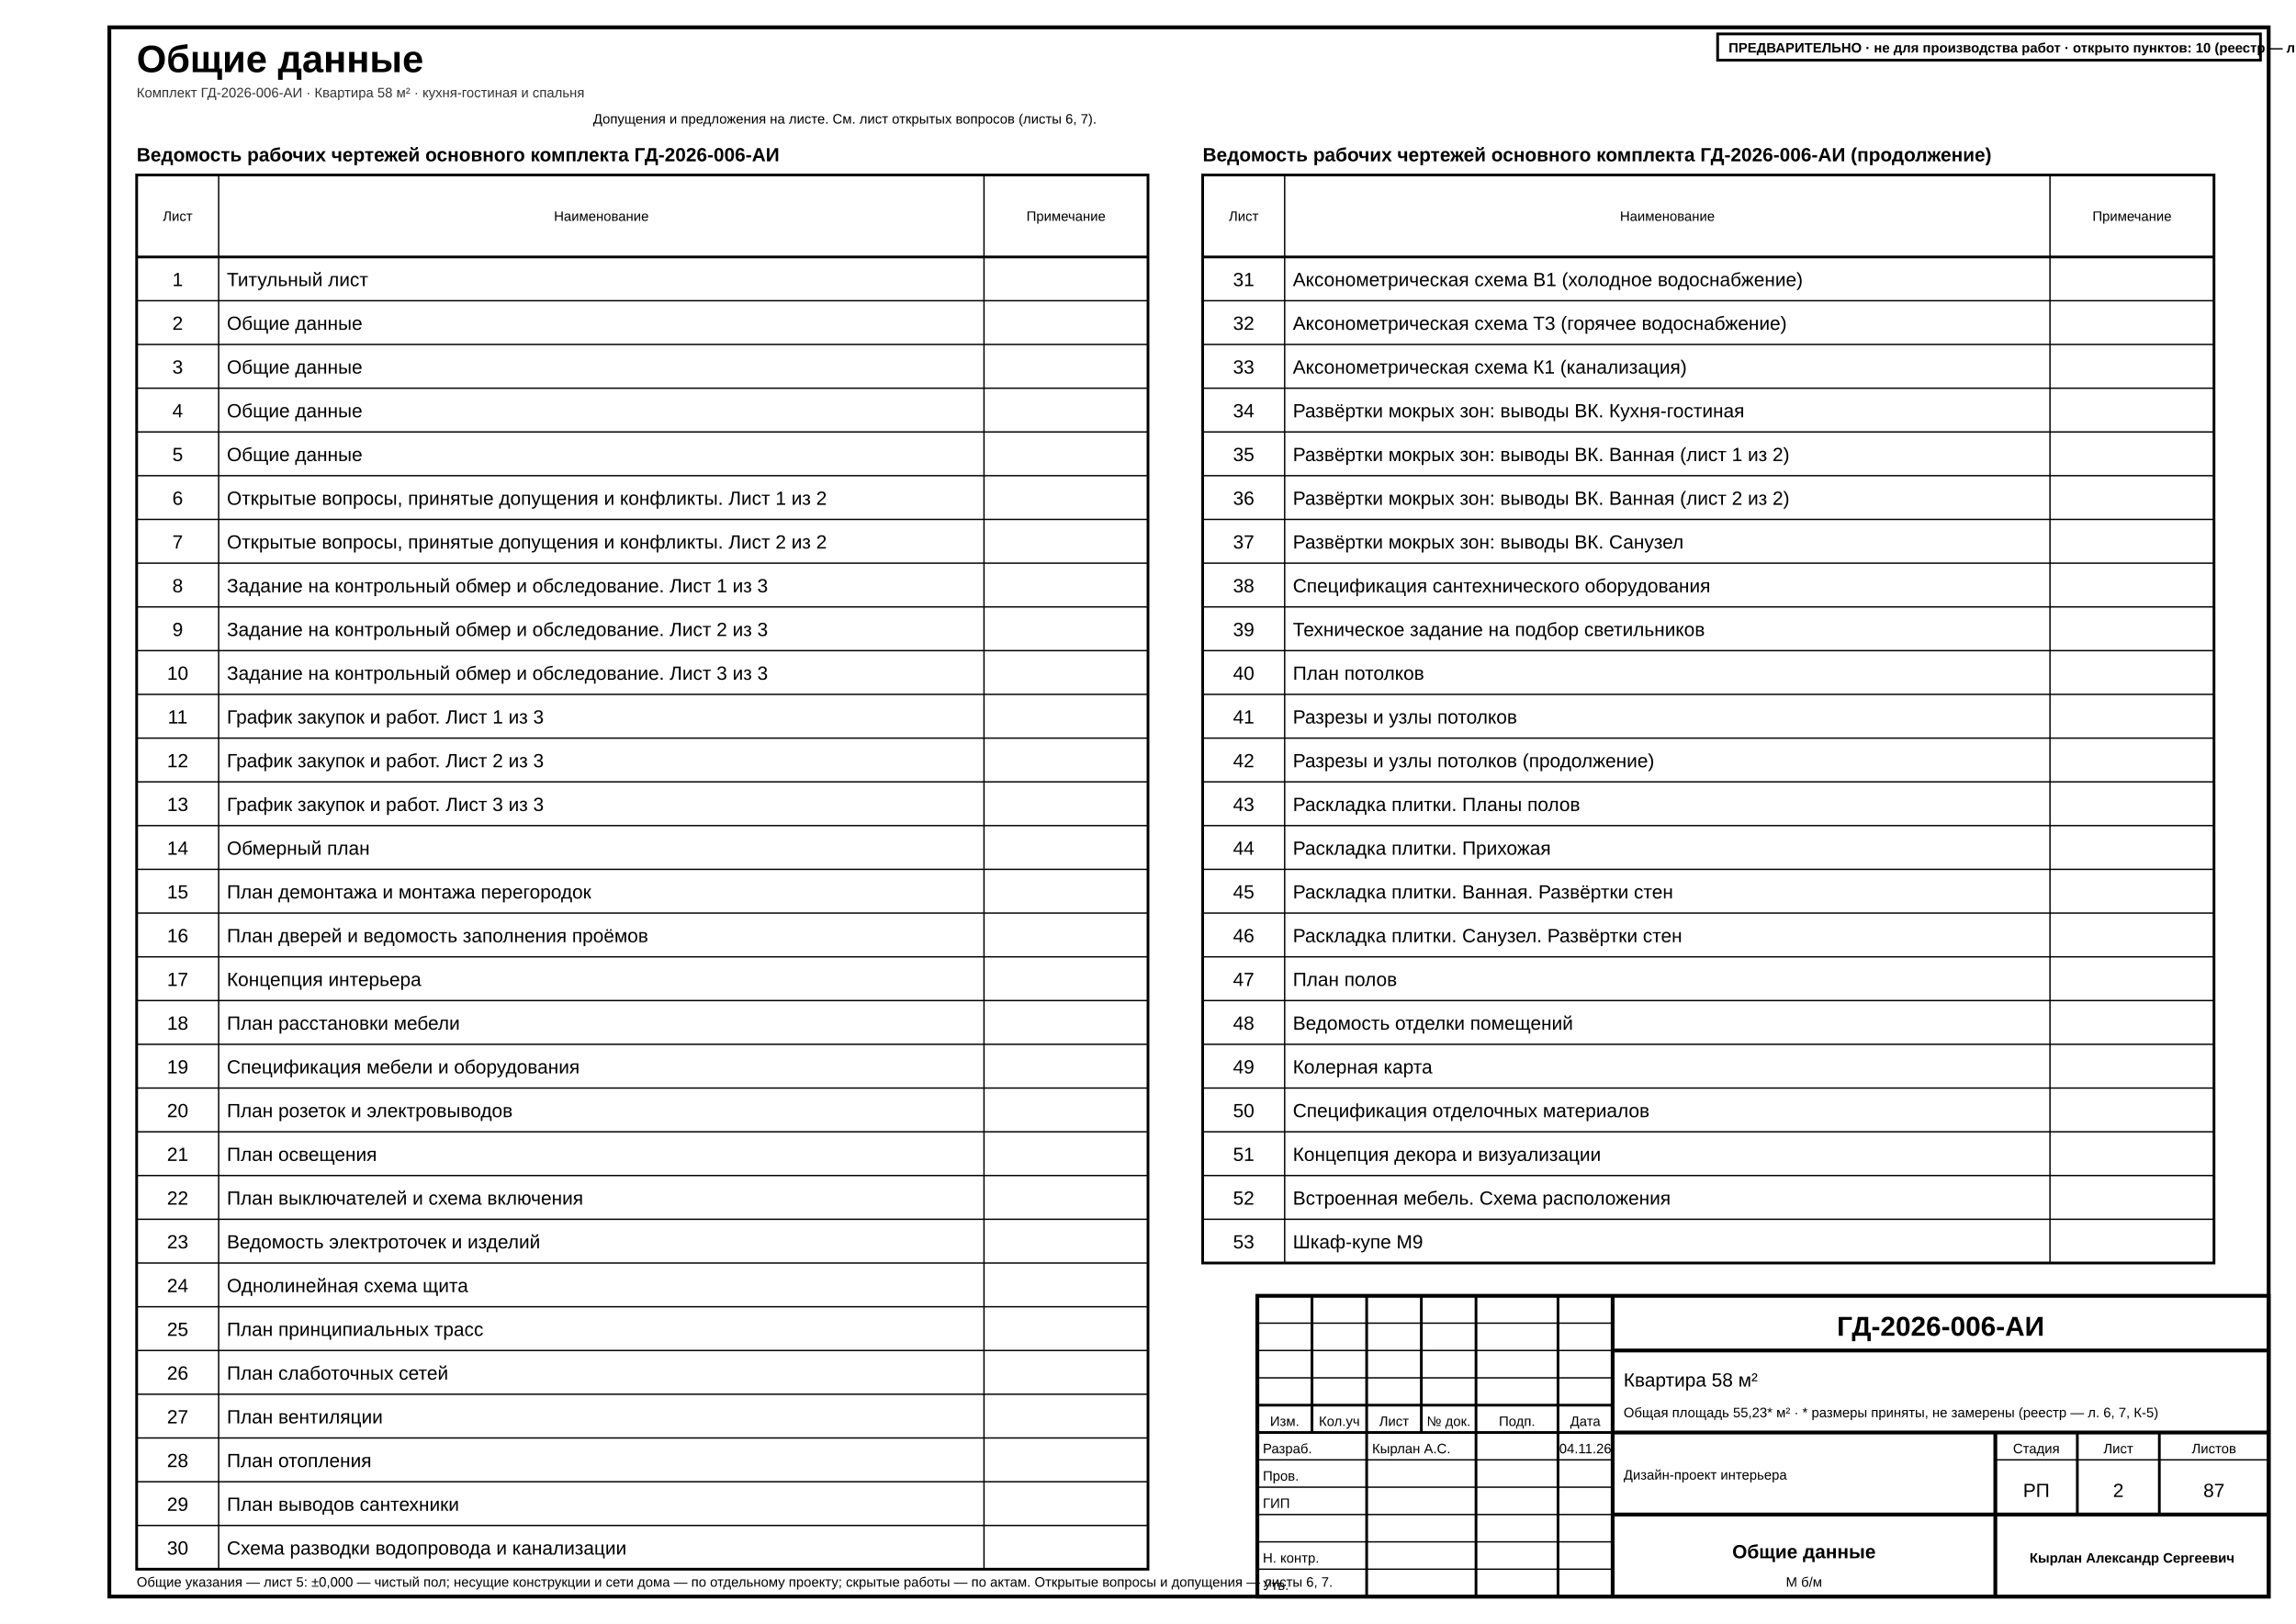
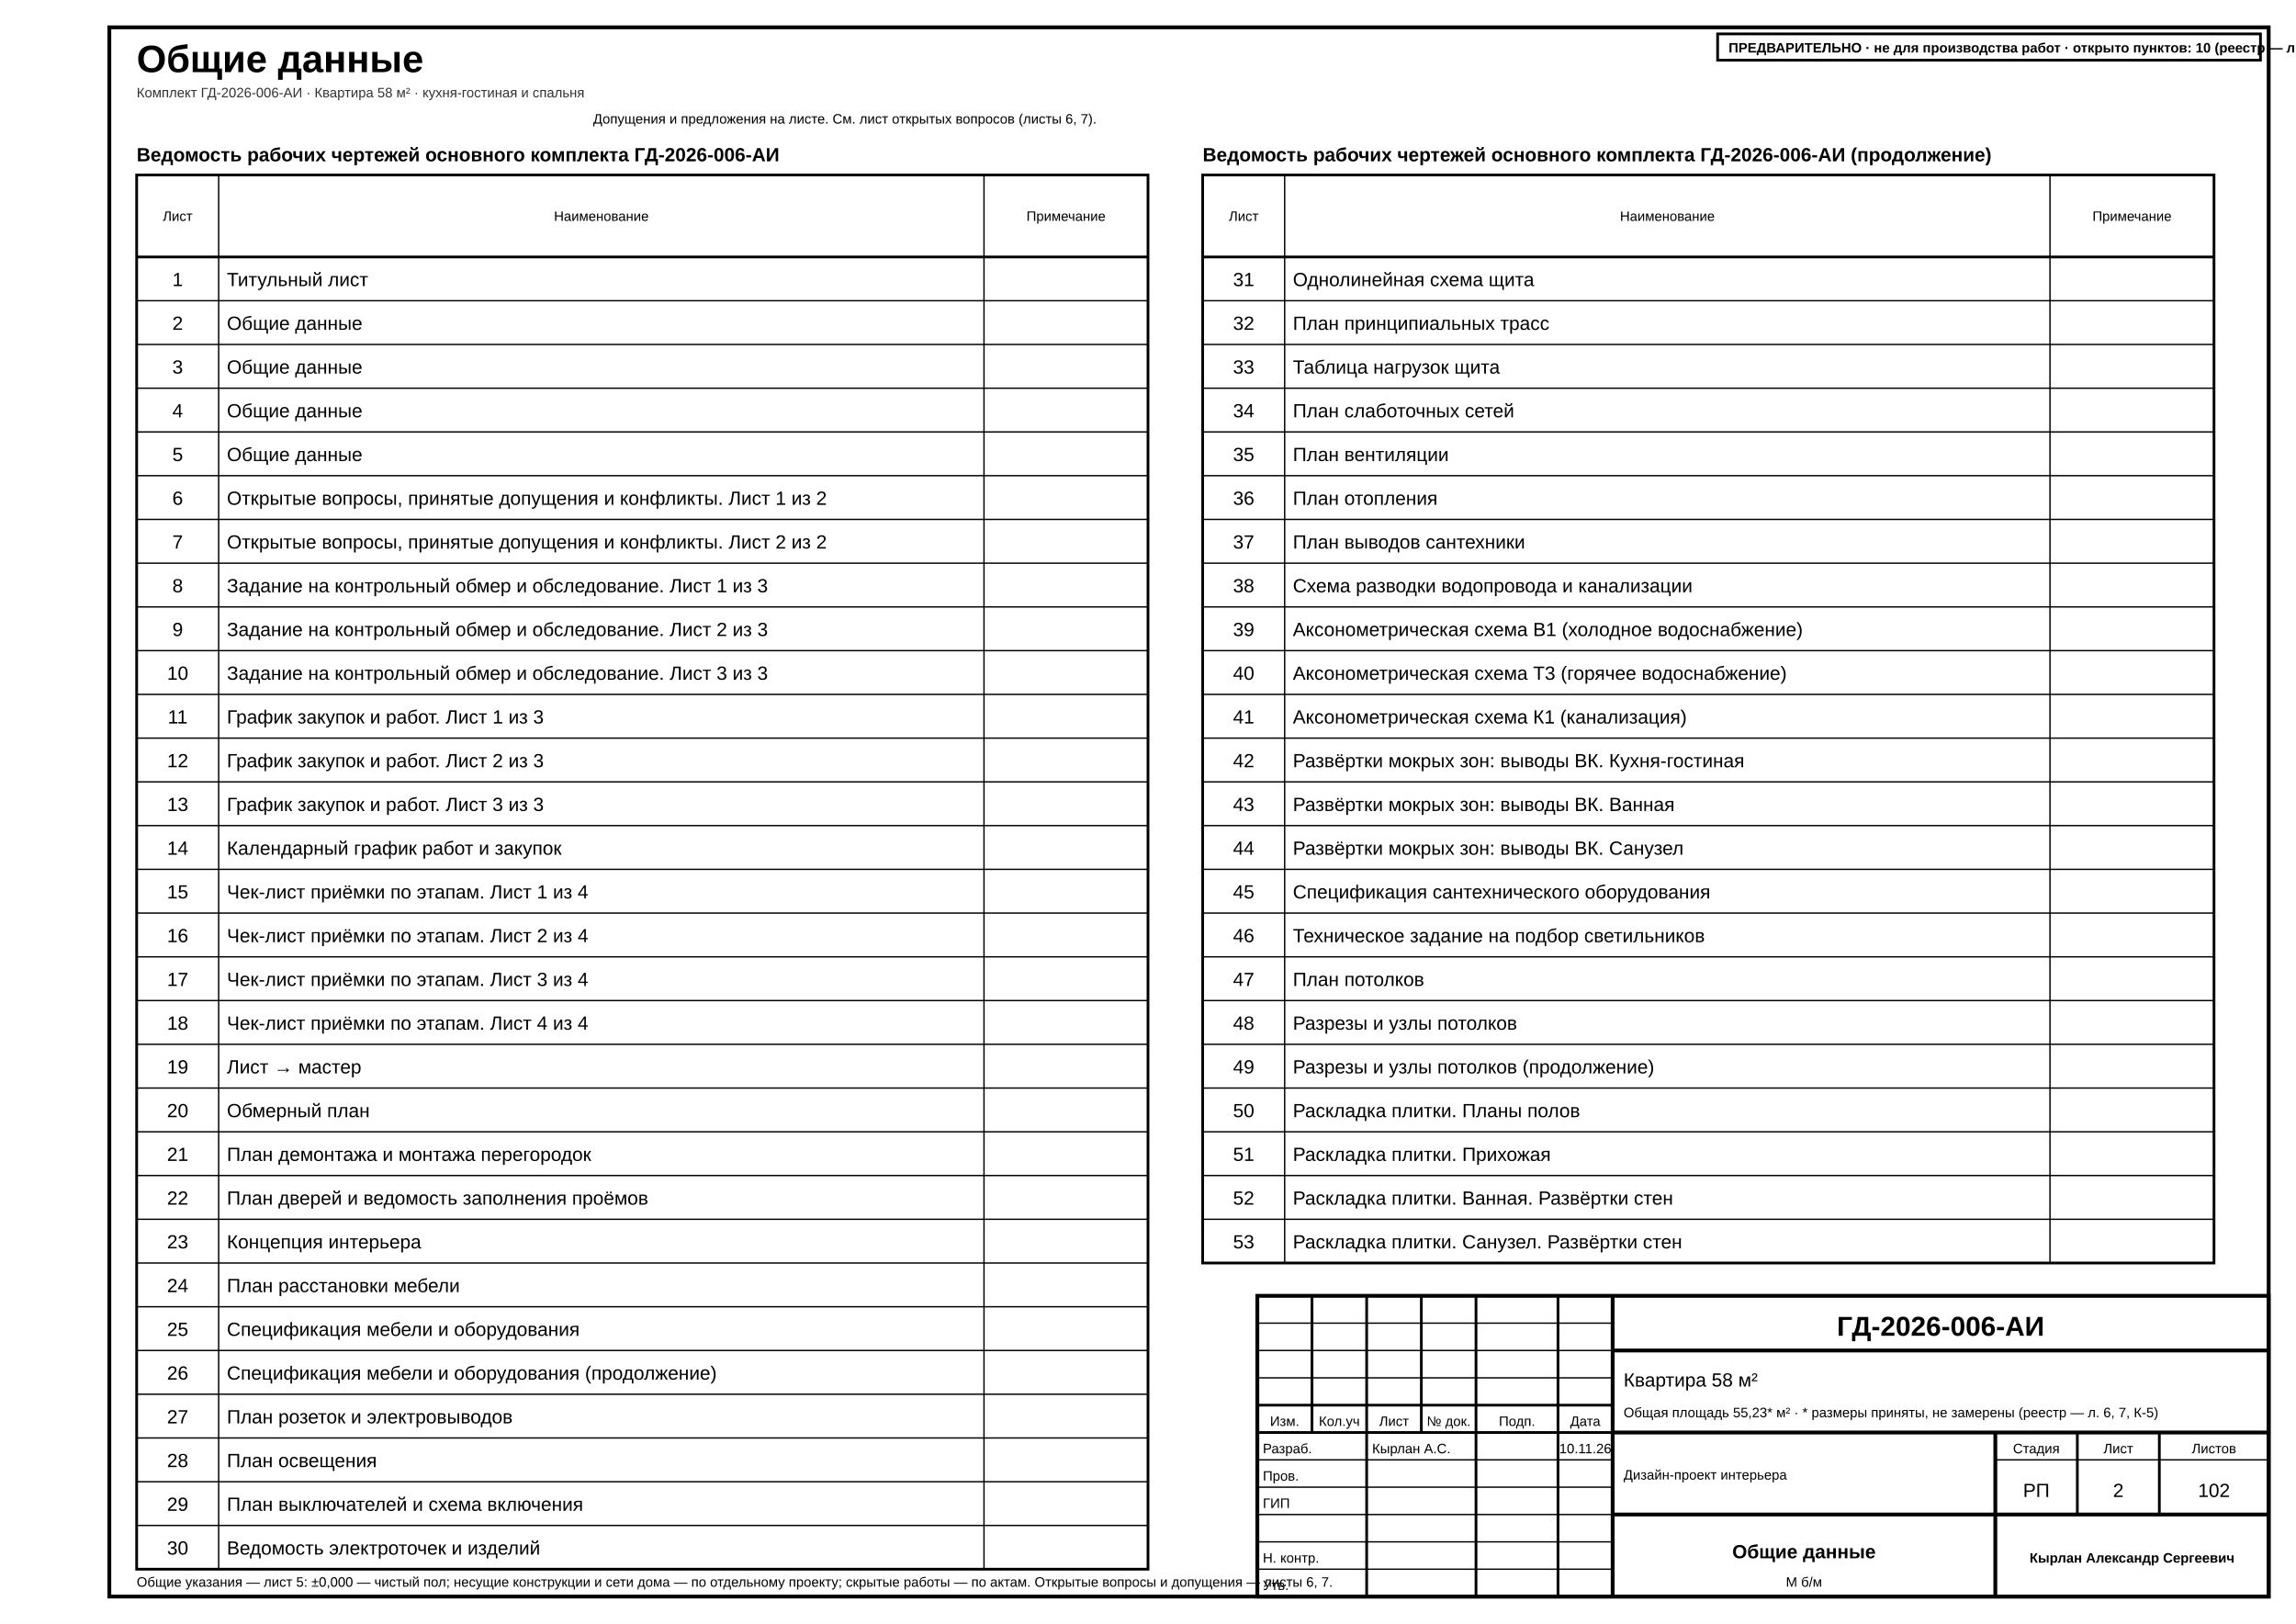
<svg xmlns="http://www.w3.org/2000/svg" width="420mm" height="297mm" viewBox="0 0 420 297" font-family="'GOST type A','ISOCPEUR','Arial Narrow',Arial,sans-serif" data-title="Общие данные" data-sheet="general" data-scale="б/м">
  <rect width="420" height="297" fill="#fff" />
  <rect x="20" y="5" width="395" height="287" fill="none" stroke="#000" stroke-width="0.7" />
  <g data-el="sheet-title">
    <text x="25" y="13.2" font-size="7" font-weight="700" fill="#000">Общие данные</text>
  </g>
  <text x="25" y="17.8" font-size="2.5" fill="#333">Комплект ГД-2026-006-АИ · Квартира 58 м² · кухня-гостиная и спальня</text>
  <g data-el="sheet-list">
    <text x="25" y="29.5" font-size="3.5" font-weight="700" fill="#000">Ведомость рабочих чертежей основного комплекта ГД-2026-006-АИ</text>
    <rect x="25" y="32" width="185" height="255" fill="none" stroke="#000" stroke-width="0.5" />
    <line x1="25" y1="47" x2="210" y2="47" stroke="#000" stroke-width="0.5" />
    <text x="32.5" y="40.4" font-size="2.5" text-anchor="middle" fill="#000">Лист</text>
    <line x1="40" y1="32" x2="40" y2="287" stroke="#000" stroke-width="0.25" />
    <text x="110" y="40.4" font-size="2.5" text-anchor="middle" fill="#000">Наименование</text>
    <line x1="180" y1="32" x2="180" y2="287" stroke="#000" stroke-width="0.25" />
    <text x="195" y="40.4" font-size="2.5" text-anchor="middle" fill="#000">Примечание</text>
    <g data-no="1" data-title="Титульный лист">
      <text x="32.5" y="52.33" font-size="3.5" text-anchor="middle" fill="#000">1</text>
      <text x="41.5" y="52.33" font-size="3.5" fill="#000">Титульный лист</text>
    </g>
    <line x1="25" y1="55" x2="210" y2="55" stroke="#000" stroke-width="0.25" />
    <g data-no="2" data-title="Общие данные">
      <text x="32.5" y="60.33" font-size="3.5" text-anchor="middle" fill="#000">2</text>
      <text x="41.5" y="60.33" font-size="3.5" fill="#000">Общие данные</text>
    </g>
    <line x1="25" y1="63" x2="210" y2="63" stroke="#000" stroke-width="0.25" />
    <g data-no="3" data-title="Общие данные">
      <text x="32.5" y="68.33" font-size="3.5" text-anchor="middle" fill="#000">3</text>
      <text x="41.5" y="68.33" font-size="3.5" fill="#000">Общие данные</text>
    </g>
    <line x1="25" y1="71" x2="210" y2="71" stroke="#000" stroke-width="0.25" />
    <g data-no="4" data-title="Общие данные">
      <text x="32.5" y="76.33" font-size="3.5" text-anchor="middle" fill="#000">4</text>
      <text x="41.5" y="76.33" font-size="3.5" fill="#000">Общие данные</text>
    </g>
    <line x1="25" y1="79" x2="210" y2="79" stroke="#000" stroke-width="0.25" />
    <g data-no="5" data-title="Общие данные">
      <text x="32.5" y="84.33" font-size="3.5" text-anchor="middle" fill="#000">5</text>
      <text x="41.5" y="84.33" font-size="3.5" fill="#000">Общие данные</text>
    </g>
    <line x1="25" y1="87" x2="210" y2="87" stroke="#000" stroke-width="0.25" />
    <g data-no="6" data-title="Открытые вопросы, принятые допущения и конфликты. Лист 1 из 2">
      <text x="32.5" y="92.33" font-size="3.5" text-anchor="middle" fill="#000">6</text>
      <text x="41.5" y="92.33" font-size="3.5" fill="#000">Открытые вопросы, принятые допущения и конфликты. Лист 1 из 2</text>
    </g>
    <line x1="25" y1="95" x2="210" y2="95" stroke="#000" stroke-width="0.25" />
    <g data-no="7" data-title="Открытые вопросы, принятые допущения и конфликты. Лист 2 из 2">
      <text x="32.5" y="100.33" font-size="3.5" text-anchor="middle" fill="#000">7</text>
      <text x="41.5" y="100.33" font-size="3.5" fill="#000">Открытые вопросы, принятые допущения и конфликты. Лист 2 из 2</text>
    </g>
    <line x1="25" y1="103" x2="210" y2="103" stroke="#000" stroke-width="0.25" />
    <g data-no="8" data-title="Задание на контрольный обмер и обследование. Лист 1 из 3">
      <text x="32.5" y="108.33" font-size="3.5" text-anchor="middle" fill="#000">8</text>
      <text x="41.5" y="108.33" font-size="3.5" fill="#000">Задание на контрольный обмер и обследование. Лист 1 из 3</text>
    </g>
    <line x1="25" y1="111" x2="210" y2="111" stroke="#000" stroke-width="0.25" />
    <g data-no="9" data-title="Задание на контрольный обмер и обследование. Лист 2 из 3">
      <text x="32.5" y="116.33" font-size="3.5" text-anchor="middle" fill="#000">9</text>
      <text x="41.5" y="116.33" font-size="3.5" fill="#000">Задание на контрольный обмер и обследование. Лист 2 из 3</text>
    </g>
    <line x1="25" y1="119" x2="210" y2="119" stroke="#000" stroke-width="0.25" />
    <g data-no="10" data-title="Задание на контрольный обмер и обследование. Лист 3 из 3">
      <text x="32.5" y="124.33" font-size="3.5" text-anchor="middle" fill="#000">10</text>
      <text x="41.5" y="124.33" font-size="3.5" fill="#000">Задание на контрольный обмер и обследование. Лист 3 из 3</text>
    </g>
    <line x1="25" y1="127" x2="210" y2="127" stroke="#000" stroke-width="0.25" />
    <g data-no="11" data-title="График закупок и работ. Лист 1 из 3">
      <text x="32.5" y="132.33" font-size="3.5" text-anchor="middle" fill="#000">11</text>
      <text x="41.5" y="132.33" font-size="3.5" fill="#000">График закупок и работ. Лист 1 из 3</text>
    </g>
    <line x1="25" y1="135" x2="210" y2="135" stroke="#000" stroke-width="0.25" />
    <g data-no="12" data-title="График закупок и работ. Лист 2 из 3">
      <text x="32.5" y="140.33" font-size="3.5" text-anchor="middle" fill="#000">12</text>
      <text x="41.5" y="140.33" font-size="3.5" fill="#000">График закупок и работ. Лист 2 из 3</text>
    </g>
    <line x1="25" y1="143" x2="210" y2="143" stroke="#000" stroke-width="0.25" />
    <g data-no="13" data-title="График закупок и работ. Лист 3 из 3">
      <text x="32.5" y="148.33" font-size="3.5" text-anchor="middle" fill="#000">13</text>
      <text x="41.5" y="148.33" font-size="3.5" fill="#000">График закупок и работ. Лист 3 из 3</text>
    </g>
    <line x1="25" y1="151" x2="210" y2="151" stroke="#000" stroke-width="0.25" />
-     <g data-no="14" data-title="Обмерный план">
+     <g data-no="14" data-title="Календарный график работ и закупок">
      <text x="32.5" y="156.33" font-size="3.5" text-anchor="middle" fill="#000">14</text>
-       <text x="41.5" y="156.33" font-size="3.5" fill="#000">Обмерный план</text>
+       <text x="41.5" y="156.33" font-size="3.5" fill="#000">Календарный график работ и закупок</text>
    </g>
    <line x1="25" y1="159" x2="210" y2="159" stroke="#000" stroke-width="0.25" />
-     <g data-no="15" data-title="План демонтажа и монтажа перегородок">
+     <g data-no="15" data-title="Чек-лист приёмки по этапам. Лист 1 из 4">
      <text x="32.5" y="164.33" font-size="3.5" text-anchor="middle" fill="#000">15</text>
-       <text x="41.5" y="164.33" font-size="3.5" fill="#000">План демонтажа и монтажа перегородок</text>
+       <text x="41.5" y="164.33" font-size="3.5" fill="#000">Чек-лист приёмки по этапам. Лист 1 из 4</text>
    </g>
    <line x1="25" y1="167" x2="210" y2="167" stroke="#000" stroke-width="0.25" />
-     <g data-no="16" data-title="План дверей и ведомость заполнения проёмов">
+     <g data-no="16" data-title="Чек-лист приёмки по этапам. Лист 2 из 4">
      <text x="32.5" y="172.33" font-size="3.5" text-anchor="middle" fill="#000">16</text>
-       <text x="41.5" y="172.33" font-size="3.5" fill="#000">План дверей и ведомость заполнения проёмов</text>
+       <text x="41.5" y="172.33" font-size="3.5" fill="#000">Чек-лист приёмки по этапам. Лист 2 из 4</text>
    </g>
    <line x1="25" y1="175" x2="210" y2="175" stroke="#000" stroke-width="0.25" />
-     <g data-no="17" data-title="Концепция интерьера">
+     <g data-no="17" data-title="Чек-лист приёмки по этапам. Лист 3 из 4">
      <text x="32.5" y="180.33" font-size="3.5" text-anchor="middle" fill="#000">17</text>
-       <text x="41.5" y="180.33" font-size="3.5" fill="#000">Концепция интерьера</text>
+       <text x="41.5" y="180.33" font-size="3.5" fill="#000">Чек-лист приёмки по этапам. Лист 3 из 4</text>
    </g>
    <line x1="25" y1="183" x2="210" y2="183" stroke="#000" stroke-width="0.25" />
-     <g data-no="18" data-title="План расстановки мебели">
+     <g data-no="18" data-title="Чек-лист приёмки по этапам. Лист 4 из 4">
      <text x="32.5" y="188.33" font-size="3.5" text-anchor="middle" fill="#000">18</text>
-       <text x="41.5" y="188.33" font-size="3.5" fill="#000">План расстановки мебели</text>
+       <text x="41.5" y="188.33" font-size="3.5" fill="#000">Чек-лист приёмки по этапам. Лист 4 из 4</text>
    </g>
    <line x1="25" y1="191" x2="210" y2="191" stroke="#000" stroke-width="0.25" />
-     <g data-no="19" data-title="Спецификация мебели и оборудования">
+     <g data-no="19" data-title="Лист → мастер">
      <text x="32.5" y="196.33" font-size="3.5" text-anchor="middle" fill="#000">19</text>
-       <text x="41.5" y="196.33" font-size="3.5" fill="#000">Спецификация мебели и оборудования</text>
+       <text x="41.5" y="196.33" font-size="3.5" fill="#000">Лист → мастер</text>
    </g>
    <line x1="25" y1="199" x2="210" y2="199" stroke="#000" stroke-width="0.25" />
-     <g data-no="20" data-title="План розеток и электровыводов">
+     <g data-no="20" data-title="Обмерный план">
      <text x="32.5" y="204.33" font-size="3.5" text-anchor="middle" fill="#000">20</text>
-       <text x="41.5" y="204.33" font-size="3.5" fill="#000">План розеток и электровыводов</text>
+       <text x="41.5" y="204.33" font-size="3.5" fill="#000">Обмерный план</text>
    </g>
    <line x1="25" y1="207" x2="210" y2="207" stroke="#000" stroke-width="0.25" />
-     <g data-no="21" data-title="План освещения">
+     <g data-no="21" data-title="План демонтажа и монтажа перегородок">
      <text x="32.5" y="212.33" font-size="3.5" text-anchor="middle" fill="#000">21</text>
-       <text x="41.5" y="212.33" font-size="3.5" fill="#000">План освещения</text>
+       <text x="41.5" y="212.33" font-size="3.5" fill="#000">План демонтажа и монтажа перегородок</text>
    </g>
    <line x1="25" y1="215" x2="210" y2="215" stroke="#000" stroke-width="0.25" />
-     <g data-no="22" data-title="План выключателей и схема включения">
+     <g data-no="22" data-title="План дверей и ведомость заполнения проёмов">
      <text x="32.5" y="220.33" font-size="3.5" text-anchor="middle" fill="#000">22</text>
-       <text x="41.5" y="220.33" font-size="3.5" fill="#000">План выключателей и схема включения</text>
+       <text x="41.5" y="220.33" font-size="3.5" fill="#000">План дверей и ведомость заполнения проёмов</text>
    </g>
    <line x1="25" y1="223" x2="210" y2="223" stroke="#000" stroke-width="0.25" />
-     <g data-no="23" data-title="Ведомость электроточек и изделий">
+     <g data-no="23" data-title="Концепция интерьера">
      <text x="32.5" y="228.33" font-size="3.5" text-anchor="middle" fill="#000">23</text>
-       <text x="41.5" y="228.33" font-size="3.5" fill="#000">Ведомость электроточек и изделий</text>
+       <text x="41.5" y="228.33" font-size="3.5" fill="#000">Концепция интерьера</text>
    </g>
    <line x1="25" y1="231" x2="210" y2="231" stroke="#000" stroke-width="0.25" />
-     <g data-no="24" data-title="Однолинейная схема щита">
+     <g data-no="24" data-title="План расстановки мебели">
      <text x="32.5" y="236.33" font-size="3.5" text-anchor="middle" fill="#000">24</text>
-       <text x="41.5" y="236.33" font-size="3.5" fill="#000">Однолинейная схема щита</text>
+       <text x="41.5" y="236.33" font-size="3.5" fill="#000">План расстановки мебели</text>
    </g>
    <line x1="25" y1="239" x2="210" y2="239" stroke="#000" stroke-width="0.25" />
-     <g data-no="25" data-title="План принципиальных трасс">
+     <g data-no="25" data-title="Спецификация мебели и оборудования">
      <text x="32.5" y="244.33" font-size="3.5" text-anchor="middle" fill="#000">25</text>
-       <text x="41.5" y="244.33" font-size="3.5" fill="#000">План принципиальных трасс</text>
+       <text x="41.5" y="244.33" font-size="3.5" fill="#000">Спецификация мебели и оборудования</text>
    </g>
    <line x1="25" y1="247" x2="210" y2="247" stroke="#000" stroke-width="0.25" />
-     <g data-no="26" data-title="План слаботочных сетей">
+     <g data-no="26" data-title="Спецификация мебели и оборудования (продолжение)">
      <text x="32.5" y="252.33" font-size="3.5" text-anchor="middle" fill="#000">26</text>
-       <text x="41.5" y="252.33" font-size="3.5" fill="#000">План слаботочных сетей</text>
+       <text x="41.5" y="252.33" font-size="3.5" fill="#000">Спецификация мебели и оборудования (продолжение)</text>
    </g>
    <line x1="25" y1="255" x2="210" y2="255" stroke="#000" stroke-width="0.25" />
-     <g data-no="27" data-title="План вентиляции">
+     <g data-no="27" data-title="План розеток и электровыводов">
      <text x="32.5" y="260.33" font-size="3.5" text-anchor="middle" fill="#000">27</text>
-       <text x="41.5" y="260.33" font-size="3.5" fill="#000">План вентиляции</text>
+       <text x="41.5" y="260.33" font-size="3.5" fill="#000">План розеток и электровыводов</text>
    </g>
    <line x1="25" y1="263" x2="210" y2="263" stroke="#000" stroke-width="0.25" />
-     <g data-no="28" data-title="План отопления">
+     <g data-no="28" data-title="План освещения">
      <text x="32.5" y="268.33" font-size="3.5" text-anchor="middle" fill="#000">28</text>
-       <text x="41.5" y="268.33" font-size="3.5" fill="#000">План отопления</text>
+       <text x="41.5" y="268.33" font-size="3.5" fill="#000">План освещения</text>
    </g>
    <line x1="25" y1="271" x2="210" y2="271" stroke="#000" stroke-width="0.25" />
-     <g data-no="29" data-title="План выводов сантехники">
+     <g data-no="29" data-title="План выключателей и схема включения">
      <text x="32.5" y="276.33" font-size="3.5" text-anchor="middle" fill="#000">29</text>
-       <text x="41.5" y="276.33" font-size="3.5" fill="#000">План выводов сантехники</text>
+       <text x="41.5" y="276.33" font-size="3.5" fill="#000">План выключателей и схема включения</text>
    </g>
    <line x1="25" y1="279" x2="210" y2="279" stroke="#000" stroke-width="0.25" />
-     <g data-no="30" data-title="Схема разводки водопровода и канализации">
+     <g data-no="30" data-title="Ведомость электроточек и изделий">
      <text x="32.5" y="284.33" font-size="3.5" text-anchor="middle" fill="#000">30</text>
-       <text x="41.5" y="284.33" font-size="3.5" fill="#000">Схема разводки водопровода и канализации</text>
+       <text x="41.5" y="284.33" font-size="3.5" fill="#000">Ведомость электроточек и изделий</text>
    </g>
  </g>
  <g data-el="sheet-list">
    <text x="220" y="29.5" font-size="3.5" font-weight="700" fill="#000">Ведомость рабочих чертежей основного комплекта ГД-2026-006-АИ (продолжение)</text>
    <rect x="220" y="32" width="185" height="199" fill="none" stroke="#000" stroke-width="0.5" />
    <line x1="220" y1="47" x2="405" y2="47" stroke="#000" stroke-width="0.5" />
    <text x="227.5" y="40.4" font-size="2.5" text-anchor="middle" fill="#000">Лист</text>
    <line x1="235" y1="32" x2="235" y2="231" stroke="#000" stroke-width="0.25" />
    <text x="305" y="40.4" font-size="2.5" text-anchor="middle" fill="#000">Наименование</text>
    <line x1="375" y1="32" x2="375" y2="231" stroke="#000" stroke-width="0.25" />
    <text x="390" y="40.4" font-size="2.5" text-anchor="middle" fill="#000">Примечание</text>
-     <g data-no="31" data-title="Аксонометрическая схема В1 (холодное водоснабжение)">
+     <g data-no="31" data-title="Однолинейная схема щита">
      <text x="227.5" y="52.33" font-size="3.5" text-anchor="middle" fill="#000">31</text>
-       <text x="236.5" y="52.33" font-size="3.5" fill="#000">Аксонометрическая схема В1 (холодное водоснабжение)</text>
+       <text x="236.5" y="52.33" font-size="3.5" fill="#000">Однолинейная схема щита</text>
    </g>
    <line x1="220" y1="55" x2="405" y2="55" stroke="#000" stroke-width="0.25" />
-     <g data-no="32" data-title="Аксонометрическая схема Т3 (горячее водоснабжение)">
+     <g data-no="32" data-title="План принципиальных трасс">
      <text x="227.5" y="60.33" font-size="3.5" text-anchor="middle" fill="#000">32</text>
-       <text x="236.5" y="60.33" font-size="3.5" fill="#000">Аксонометрическая схема Т3 (горячее водоснабжение)</text>
+       <text x="236.5" y="60.33" font-size="3.5" fill="#000">План принципиальных трасс</text>
    </g>
    <line x1="220" y1="63" x2="405" y2="63" stroke="#000" stroke-width="0.25" />
-     <g data-no="33" data-title="Аксонометрическая схема К1 (канализация)">
+     <g data-no="33" data-title="Таблица нагрузок щита">
      <text x="227.5" y="68.33" font-size="3.5" text-anchor="middle" fill="#000">33</text>
-       <text x="236.5" y="68.33" font-size="3.5" fill="#000">Аксонометрическая схема К1 (канализация)</text>
+       <text x="236.5" y="68.33" font-size="3.5" fill="#000">Таблица нагрузок щита</text>
    </g>
    <line x1="220" y1="71" x2="405" y2="71" stroke="#000" stroke-width="0.25" />
-     <g data-no="34" data-title="Развёртки мокрых зон: выводы ВК. Кухня-гостиная">
+     <g data-no="34" data-title="План слаботочных сетей">
      <text x="227.5" y="76.33" font-size="3.5" text-anchor="middle" fill="#000">34</text>
-       <text x="236.5" y="76.33" font-size="3.5" fill="#000">Развёртки мокрых зон: выводы ВК. Кухня-гостиная</text>
+       <text x="236.5" y="76.33" font-size="3.5" fill="#000">План слаботочных сетей</text>
    </g>
    <line x1="220" y1="79" x2="405" y2="79" stroke="#000" stroke-width="0.25" />
-     <g data-no="35" data-title="Развёртки мокрых зон: выводы ВК. Ванная (лист 1 из 2)">
+     <g data-no="35" data-title="План вентиляции">
      <text x="227.5" y="84.33" font-size="3.5" text-anchor="middle" fill="#000">35</text>
-       <text x="236.5" y="84.33" font-size="3.5" fill="#000">Развёртки мокрых зон: выводы ВК. Ванная (лист 1 из 2)</text>
+       <text x="236.5" y="84.33" font-size="3.5" fill="#000">План вентиляции</text>
    </g>
    <line x1="220" y1="87" x2="405" y2="87" stroke="#000" stroke-width="0.25" />
-     <g data-no="36" data-title="Развёртки мокрых зон: выводы ВК. Ванная (лист 2 из 2)">
+     <g data-no="36" data-title="План отопления">
      <text x="227.5" y="92.33" font-size="3.5" text-anchor="middle" fill="#000">36</text>
-       <text x="236.5" y="92.33" font-size="3.5" fill="#000">Развёртки мокрых зон: выводы ВК. Ванная (лист 2 из 2)</text>
+       <text x="236.5" y="92.33" font-size="3.5" fill="#000">План отопления</text>
    </g>
    <line x1="220" y1="95" x2="405" y2="95" stroke="#000" stroke-width="0.25" />
-     <g data-no="37" data-title="Развёртки мокрых зон: выводы ВК. Санузел">
+     <g data-no="37" data-title="План выводов сантехники">
      <text x="227.5" y="100.33" font-size="3.5" text-anchor="middle" fill="#000">37</text>
-       <text x="236.5" y="100.33" font-size="3.5" fill="#000">Развёртки мокрых зон: выводы ВК. Санузел</text>
+       <text x="236.5" y="100.33" font-size="3.5" fill="#000">План выводов сантехники</text>
    </g>
    <line x1="220" y1="103" x2="405" y2="103" stroke="#000" stroke-width="0.25" />
-     <g data-no="38" data-title="Спецификация сантехнического оборудования">
+     <g data-no="38" data-title="Схема разводки водопровода и канализации">
      <text x="227.5" y="108.33" font-size="3.5" text-anchor="middle" fill="#000">38</text>
-       <text x="236.5" y="108.33" font-size="3.5" fill="#000">Спецификация сантехнического оборудования</text>
+       <text x="236.5" y="108.33" font-size="3.5" fill="#000">Схема разводки водопровода и канализации</text>
    </g>
    <line x1="220" y1="111" x2="405" y2="111" stroke="#000" stroke-width="0.25" />
-     <g data-no="39" data-title="Техническое задание на подбор светильников">
+     <g data-no="39" data-title="Аксонометрическая схема В1 (холодное водоснабжение)">
      <text x="227.5" y="116.33" font-size="3.5" text-anchor="middle" fill="#000">39</text>
-       <text x="236.5" y="116.33" font-size="3.5" fill="#000">Техническое задание на подбор светильников</text>
+       <text x="236.5" y="116.33" font-size="3.5" fill="#000">Аксонометрическая схема В1 (холодное водоснабжение)</text>
    </g>
    <line x1="220" y1="119" x2="405" y2="119" stroke="#000" stroke-width="0.25" />
-     <g data-no="40" data-title="План потолков">
+     <g data-no="40" data-title="Аксонометрическая схема Т3 (горячее водоснабжение)">
      <text x="227.5" y="124.33" font-size="3.5" text-anchor="middle" fill="#000">40</text>
-       <text x="236.5" y="124.33" font-size="3.5" fill="#000">План потолков</text>
+       <text x="236.5" y="124.33" font-size="3.5" fill="#000">Аксонометрическая схема Т3 (горячее водоснабжение)</text>
    </g>
    <line x1="220" y1="127" x2="405" y2="127" stroke="#000" stroke-width="0.25" />
-     <g data-no="41" data-title="Разрезы и узлы потолков">
+     <g data-no="41" data-title="Аксонометрическая схема К1 (канализация)">
      <text x="227.5" y="132.33" font-size="3.5" text-anchor="middle" fill="#000">41</text>
-       <text x="236.5" y="132.33" font-size="3.5" fill="#000">Разрезы и узлы потолков</text>
+       <text x="236.5" y="132.33" font-size="3.5" fill="#000">Аксонометрическая схема К1 (канализация)</text>
    </g>
    <line x1="220" y1="135" x2="405" y2="135" stroke="#000" stroke-width="0.25" />
-     <g data-no="42" data-title="Разрезы и узлы потолков (продолжение)">
+     <g data-no="42" data-title="Развёртки мокрых зон: выводы ВК. Кухня-гостиная">
      <text x="227.5" y="140.33" font-size="3.5" text-anchor="middle" fill="#000">42</text>
-       <text x="236.5" y="140.33" font-size="3.5" fill="#000">Разрезы и узлы потолков (продолжение)</text>
+       <text x="236.5" y="140.33" font-size="3.5" fill="#000">Развёртки мокрых зон: выводы ВК. Кухня-гостиная</text>
    </g>
    <line x1="220" y1="143" x2="405" y2="143" stroke="#000" stroke-width="0.25" />
-     <g data-no="43" data-title="Раскладка плитки. Планы полов">
+     <g data-no="43" data-title="Развёртки мокрых зон: выводы ВК. Ванная">
      <text x="227.5" y="148.33" font-size="3.5" text-anchor="middle" fill="#000">43</text>
-       <text x="236.5" y="148.33" font-size="3.5" fill="#000">Раскладка плитки. Планы полов</text>
+       <text x="236.5" y="148.33" font-size="3.5" fill="#000">Развёртки мокрых зон: выводы ВК. Ванная</text>
    </g>
    <line x1="220" y1="151" x2="405" y2="151" stroke="#000" stroke-width="0.25" />
-     <g data-no="44" data-title="Раскладка плитки. Прихожая">
+     <g data-no="44" data-title="Развёртки мокрых зон: выводы ВК. Санузел">
      <text x="227.5" y="156.33" font-size="3.5" text-anchor="middle" fill="#000">44</text>
-       <text x="236.5" y="156.33" font-size="3.5" fill="#000">Раскладка плитки. Прихожая</text>
+       <text x="236.5" y="156.33" font-size="3.5" fill="#000">Развёртки мокрых зон: выводы ВК. Санузел</text>
    </g>
    <line x1="220" y1="159" x2="405" y2="159" stroke="#000" stroke-width="0.25" />
-     <g data-no="45" data-title="Раскладка плитки. Ванная. Развёртки стен">
+     <g data-no="45" data-title="Спецификация сантехнического оборудования">
      <text x="227.5" y="164.33" font-size="3.5" text-anchor="middle" fill="#000">45</text>
-       <text x="236.5" y="164.33" font-size="3.5" fill="#000">Раскладка плитки. Ванная. Развёртки стен</text>
+       <text x="236.5" y="164.33" font-size="3.5" fill="#000">Спецификация сантехнического оборудования</text>
    </g>
    <line x1="220" y1="167" x2="405" y2="167" stroke="#000" stroke-width="0.25" />
-     <g data-no="46" data-title="Раскладка плитки. Санузел. Развёртки стен">
+     <g data-no="46" data-title="Техническое задание на подбор светильников">
      <text x="227.5" y="172.33" font-size="3.5" text-anchor="middle" fill="#000">46</text>
-       <text x="236.5" y="172.33" font-size="3.5" fill="#000">Раскладка плитки. Санузел. Развёртки стен</text>
+       <text x="236.5" y="172.33" font-size="3.5" fill="#000">Техническое задание на подбор светильников</text>
    </g>
    <line x1="220" y1="175" x2="405" y2="175" stroke="#000" stroke-width="0.25" />
-     <g data-no="47" data-title="План полов">
+     <g data-no="47" data-title="План потолков">
      <text x="227.5" y="180.33" font-size="3.5" text-anchor="middle" fill="#000">47</text>
-       <text x="236.5" y="180.33" font-size="3.5" fill="#000">План полов</text>
+       <text x="236.5" y="180.33" font-size="3.5" fill="#000">План потолков</text>
    </g>
    <line x1="220" y1="183" x2="405" y2="183" stroke="#000" stroke-width="0.25" />
-     <g data-no="48" data-title="Ведомость отделки помещений">
+     <g data-no="48" data-title="Разрезы и узлы потолков">
      <text x="227.5" y="188.33" font-size="3.5" text-anchor="middle" fill="#000">48</text>
-       <text x="236.5" y="188.33" font-size="3.5" fill="#000">Ведомость отделки помещений</text>
+       <text x="236.5" y="188.33" font-size="3.5" fill="#000">Разрезы и узлы потолков</text>
    </g>
    <line x1="220" y1="191" x2="405" y2="191" stroke="#000" stroke-width="0.25" />
-     <g data-no="49" data-title="Колерная карта">
+     <g data-no="49" data-title="Разрезы и узлы потолков (продолжение)">
      <text x="227.5" y="196.33" font-size="3.5" text-anchor="middle" fill="#000">49</text>
-       <text x="236.5" y="196.33" font-size="3.5" fill="#000">Колерная карта</text>
+       <text x="236.5" y="196.33" font-size="3.5" fill="#000">Разрезы и узлы потолков (продолжение)</text>
    </g>
    <line x1="220" y1="199" x2="405" y2="199" stroke="#000" stroke-width="0.25" />
-     <g data-no="50" data-title="Спецификация отделочных материалов">
+     <g data-no="50" data-title="Раскладка плитки. Планы полов">
      <text x="227.5" y="204.33" font-size="3.5" text-anchor="middle" fill="#000">50</text>
-       <text x="236.5" y="204.33" font-size="3.5" fill="#000">Спецификация отделочных материалов</text>
+       <text x="236.5" y="204.33" font-size="3.5" fill="#000">Раскладка плитки. Планы полов</text>
    </g>
    <line x1="220" y1="207" x2="405" y2="207" stroke="#000" stroke-width="0.25" />
-     <g data-no="51" data-title="Концепция декора и визуализации">
+     <g data-no="51" data-title="Раскладка плитки. Прихожая">
      <text x="227.5" y="212.33" font-size="3.5" text-anchor="middle" fill="#000">51</text>
-       <text x="236.5" y="212.33" font-size="3.5" fill="#000">Концепция декора и визуализации</text>
+       <text x="236.5" y="212.33" font-size="3.5" fill="#000">Раскладка плитки. Прихожая</text>
    </g>
    <line x1="220" y1="215" x2="405" y2="215" stroke="#000" stroke-width="0.25" />
-     <g data-no="52" data-title="Встроенная мебель. Схема расположения">
+     <g data-no="52" data-title="Раскладка плитки. Ванная. Развёртки стен">
      <text x="227.5" y="220.33" font-size="3.5" text-anchor="middle" fill="#000">52</text>
-       <text x="236.5" y="220.33" font-size="3.5" fill="#000">Встроенная мебель. Схема расположения</text>
+       <text x="236.5" y="220.33" font-size="3.5" fill="#000">Раскладка плитки. Ванная. Развёртки стен</text>
    </g>
    <line x1="220" y1="223" x2="405" y2="223" stroke="#000" stroke-width="0.25" />
-     <g data-no="53" data-title="Шкаф-купе М9">
+     <g data-no="53" data-title="Раскладка плитки. Санузел. Развёртки стен">
      <text x="227.5" y="228.33" font-size="3.5" text-anchor="middle" fill="#000">53</text>
-       <text x="236.5" y="228.33" font-size="3.5" fill="#000">Шкаф-купе М9</text>
+       <text x="236.5" y="228.33" font-size="3.5" fill="#000">Раскладка плитки. Санузел. Развёртки стен</text>
    </g>
  </g>
  <g data-deviation="sheets-count-every-sheet" />
  <g data-deviation="scale-in-stamp" />
  <g data-deviation="elevation-1:40" />
  <g data-deviation="dim-font-2.5" />
  <g data-deviation="room-circle-8" />
  <g data-el="general-ref">
    <text x="25" y="290.2" font-size="2.5" textLength="182.47" lengthAdjust="spacingAndGlyphs" data-fit="203" fill="#000">Общие указания — лист 5: ±0,000 — чистый пол; несущие конструкции и сети дома — по отдельному проекту; скрытые работы — по актам. Открытые вопросы и допущения — листы 6, 7.</text>
    <g data-el="open-issues-ref" data-target="6" />
  </g>
  <g data-el="assumed-notes" data-flags="" data-ids="К-4 К-5 К-6" data-level="3">
    <text x="108.5" y="22.6" font-size="2.5" fill="#000">Допущения и предложения на листе. См. лист открытых вопросов (листы 6, 7).</text>
  </g>
  <g data-el="stamp">
    <rect x="230" y="237" width="185" height="55" fill="none" stroke="#000" stroke-width="0.7" />
    <line x1="230" y1="242" x2="295" y2="242" stroke="#000" stroke-width="0.25" />
    <line x1="230" y1="247" x2="295" y2="247" stroke="#000" stroke-width="0.25" />
    <line x1="230" y1="252" x2="295" y2="252" stroke="#000" stroke-width="0.25" />
    <line x1="230" y1="257" x2="295" y2="257" stroke="#000" stroke-width="0.5" />
    <line x1="230" y1="262" x2="295" y2="262" stroke="#000" stroke-width="0.5" />
    <line x1="230" y1="267" x2="295" y2="267" stroke="#000" stroke-width="0.25" />
    <line x1="230" y1="272" x2="295" y2="272" stroke="#000" stroke-width="0.25" />
    <line x1="230" y1="277" x2="295" y2="277" stroke="#000" stroke-width="0.25" />
    <line x1="230" y1="282" x2="295" y2="282" stroke="#000" stroke-width="0.25" />
    <line x1="230" y1="287" x2="295" y2="287" stroke="#000" stroke-width="0.25" />
    <line x1="240" y1="237" x2="240" y2="262" stroke="#000" stroke-width="0.5" />
    <line x1="250" y1="237" x2="250" y2="262" stroke="#000" stroke-width="0.5" />
    <line x1="260" y1="237" x2="260" y2="262" stroke="#000" stroke-width="0.5" />
    <line x1="270" y1="237" x2="270" y2="262" stroke="#000" stroke-width="0.5" />
    <line x1="285" y1="237" x2="285" y2="262" stroke="#000" stroke-width="0.5" />
    <line x1="250" y1="262" x2="250" y2="292" stroke="#000" stroke-width="0.5" />
    <line x1="270" y1="262" x2="270" y2="292" stroke="#000" stroke-width="0.5" />
    <line x1="285" y1="262" x2="285" y2="292" stroke="#000" stroke-width="0.5" />
    <line x1="295" y1="237" x2="295" y2="292" stroke="#000" stroke-width="0.7" />
    <text x="235" y="260.8" font-size="2.5" text-anchor="middle" data-fit="9" fill="#000">Изм.</text>
    <text x="245" y="260.8" font-size="2.5" text-anchor="middle" data-fit="9" fill="#000">Кол.уч</text>
    <text x="255" y="260.8" font-size="2.5" text-anchor="middle" data-fit="9" fill="#000">Лист</text>
    <text x="265" y="260.8" font-size="2.5" text-anchor="middle" data-fit="9" fill="#000">№ док.</text>
    <text x="277.5" y="260.8" font-size="2.5" text-anchor="middle" data-fit="14" fill="#000">Подп.</text>
    <text x="290" y="260.8" font-size="2.5" text-anchor="middle" data-fit="9" fill="#000">Дата</text>
    <text x="231" y="265.8" font-size="2.5" data-fit="18" fill="#000">Разраб.</text>
    <text x="251" y="265.8" font-size="2.5" data-fit="18" fill="#000">Кырлан А.С.</text>
-     <text x="290" y="265.8" font-size="2.5" text-anchor="middle" textLength="7.98" lengthAdjust="spacingAndGlyphs" data-fit="8.6" fill="#000">04.11.26</text>
+     <text x="290" y="265.8" font-size="2.5" text-anchor="middle" textLength="7.98" lengthAdjust="spacingAndGlyphs" data-fit="8.6" fill="#000">10.11.26</text>
    <text x="231" y="270.8" font-size="2.5" data-fit="18" fill="#000">Пров.</text>
    <text x="231" y="275.8" font-size="2.5" data-fit="18" fill="#000">ГИП</text>
    <text x="231" y="285.8" font-size="2.5" data-fit="18" fill="#000">Н. контр.</text>
    <text x="231" y="290.8" font-size="2.5" data-fit="18" fill="#000">Утв.</text>
    <text x="355" y="244.3" font-size="5" text-anchor="middle" font-weight="700" data-fit="116" fill="#000">ГД-2026-006-АИ</text>
    <line x1="295" y1="247" x2="415" y2="247" stroke="#000" stroke-width="0.7" />
    <text x="297" y="253.6" font-size="3.5" data-fit="116" fill="#000">Квартира 58 м²</text>
    <text x="297" y="259.2" font-size="2.5" data-fit="116" fill="#000">Общая площадь 55,23* м² · * размеры приняты, не замерены (реестр — л. 6, 7, К-5)</text>
    <line x1="295" y1="262" x2="415" y2="262" stroke="#000" stroke-width="0.7" />
    <text x="297" y="270.6" font-size="2.5" data-fit="66" fill="#000">Дизайн-проект интерьера</text>
    <line x1="365" y1="262" x2="365" y2="292" stroke="#000" stroke-width="0.7" />
    <line x1="365" y1="267" x2="415" y2="267" stroke="#000" stroke-width="0.25" />
    <line x1="380" y1="262" x2="380" y2="277" stroke="#000" stroke-width="0.5" />
    <line x1="395" y1="262" x2="395" y2="277" stroke="#000" stroke-width="0.5" />
    <text x="372.5" y="265.8" font-size="2.5" text-anchor="middle" data-fit="14" fill="#000">Стадия</text>
    <text x="387.5" y="265.8" font-size="2.5" text-anchor="middle" fill="#000">Лист</text>
    <text x="405" y="265.8" font-size="2.5" text-anchor="middle" fill="#000">Листов</text>
    <text x="372.5" y="273.8" font-size="3.5" text-anchor="middle" fill="#000">РП</text>
    <text x="387.5" y="273.8" font-size="3.5" text-anchor="middle" fill="#000">2</text>
-     <text x="405" y="273.8" font-size="3.5" text-anchor="middle" fill="#000">87</text>
+     <text x="405" y="273.8" font-size="3.5" text-anchor="middle" fill="#000">102</text>
    <line x1="295" y1="277" x2="415" y2="277" stroke="#000" stroke-width="0.7" />
    <text x="330" y="285" font-size="3.5" text-anchor="middle" font-weight="700" data-fit="66" fill="#000">Общие данные</text>
    <text x="330" y="290.2" font-size="2.5" text-anchor="middle" fill="#000">М б/м</text>
    <text x="390" y="285.8" font-size="2.5" text-anchor="middle" font-weight="700" data-fit="47" fill="#000">Кырлан Александр Сергеевич</text>
  </g>
  <g data-el="release-mark" data-release="preliminary" data-open="10" data-positions="20" data-basis="5">
    <rect x="314.2" y="6.2" width="99.3" height="4.8" fill="#fff" stroke="#000" stroke-width="0.5" />
    <text x="316.2" y="9.6" font-size="2.5" font-weight="700" fill="#000">ПРЕДВАРИТЕЛЬНО · не для производства работ · открыто пунктов: 10 (реестр — л. 6, 7)</text>
  </g>
</svg>
